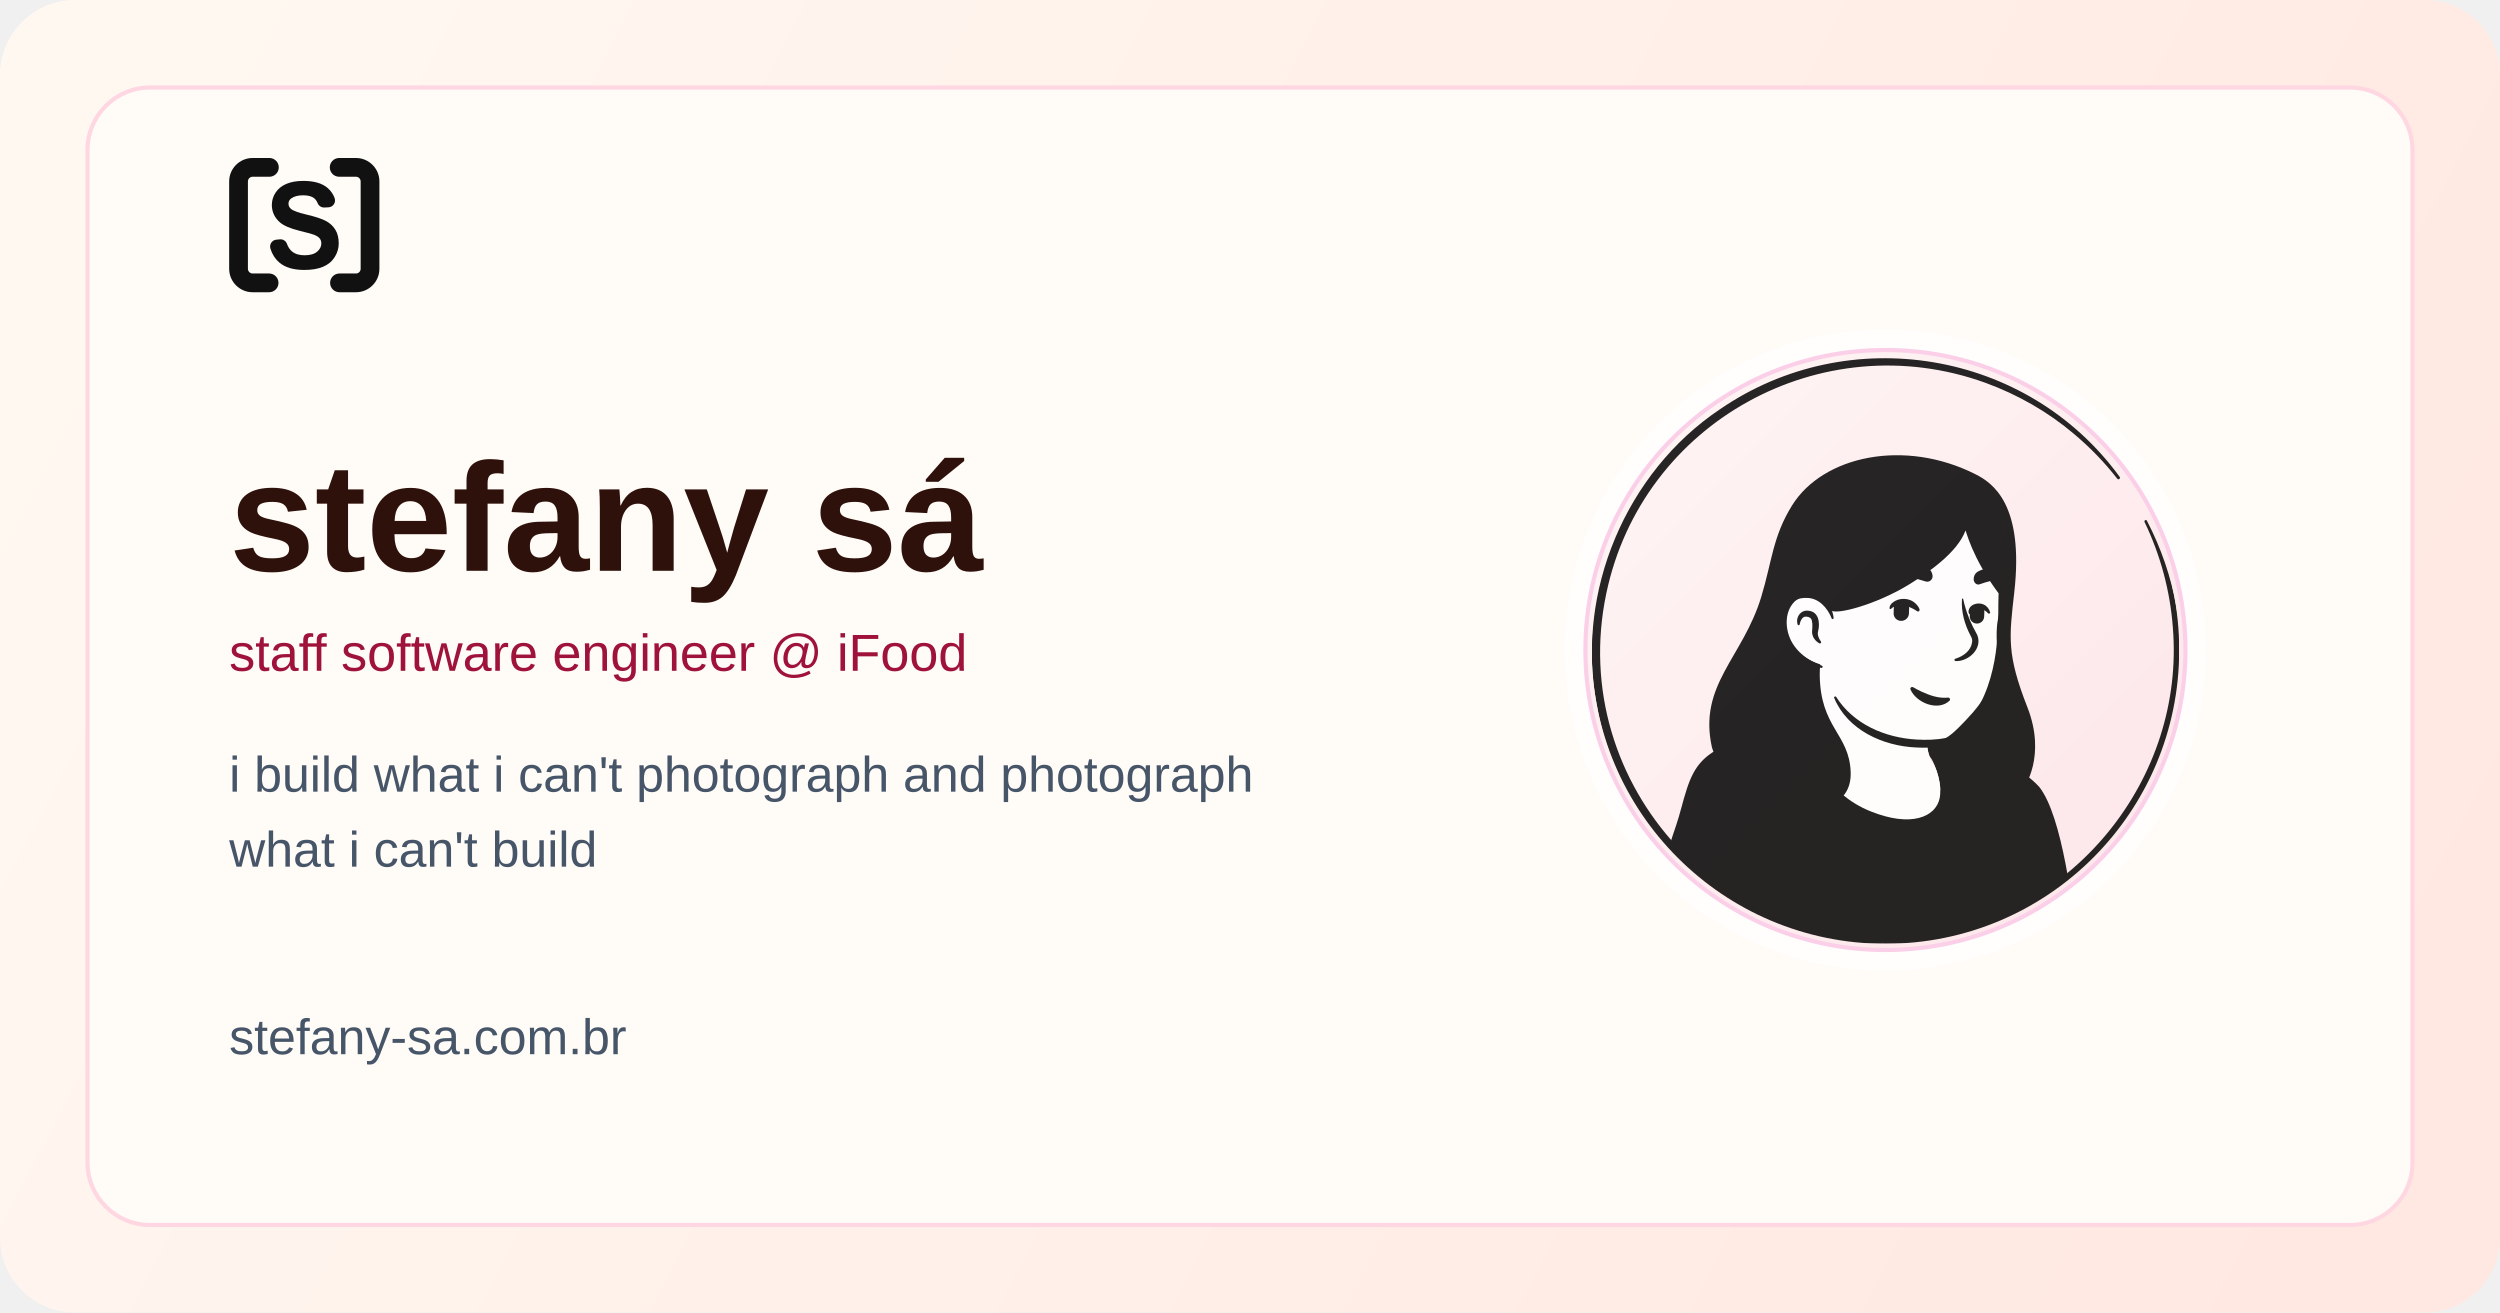
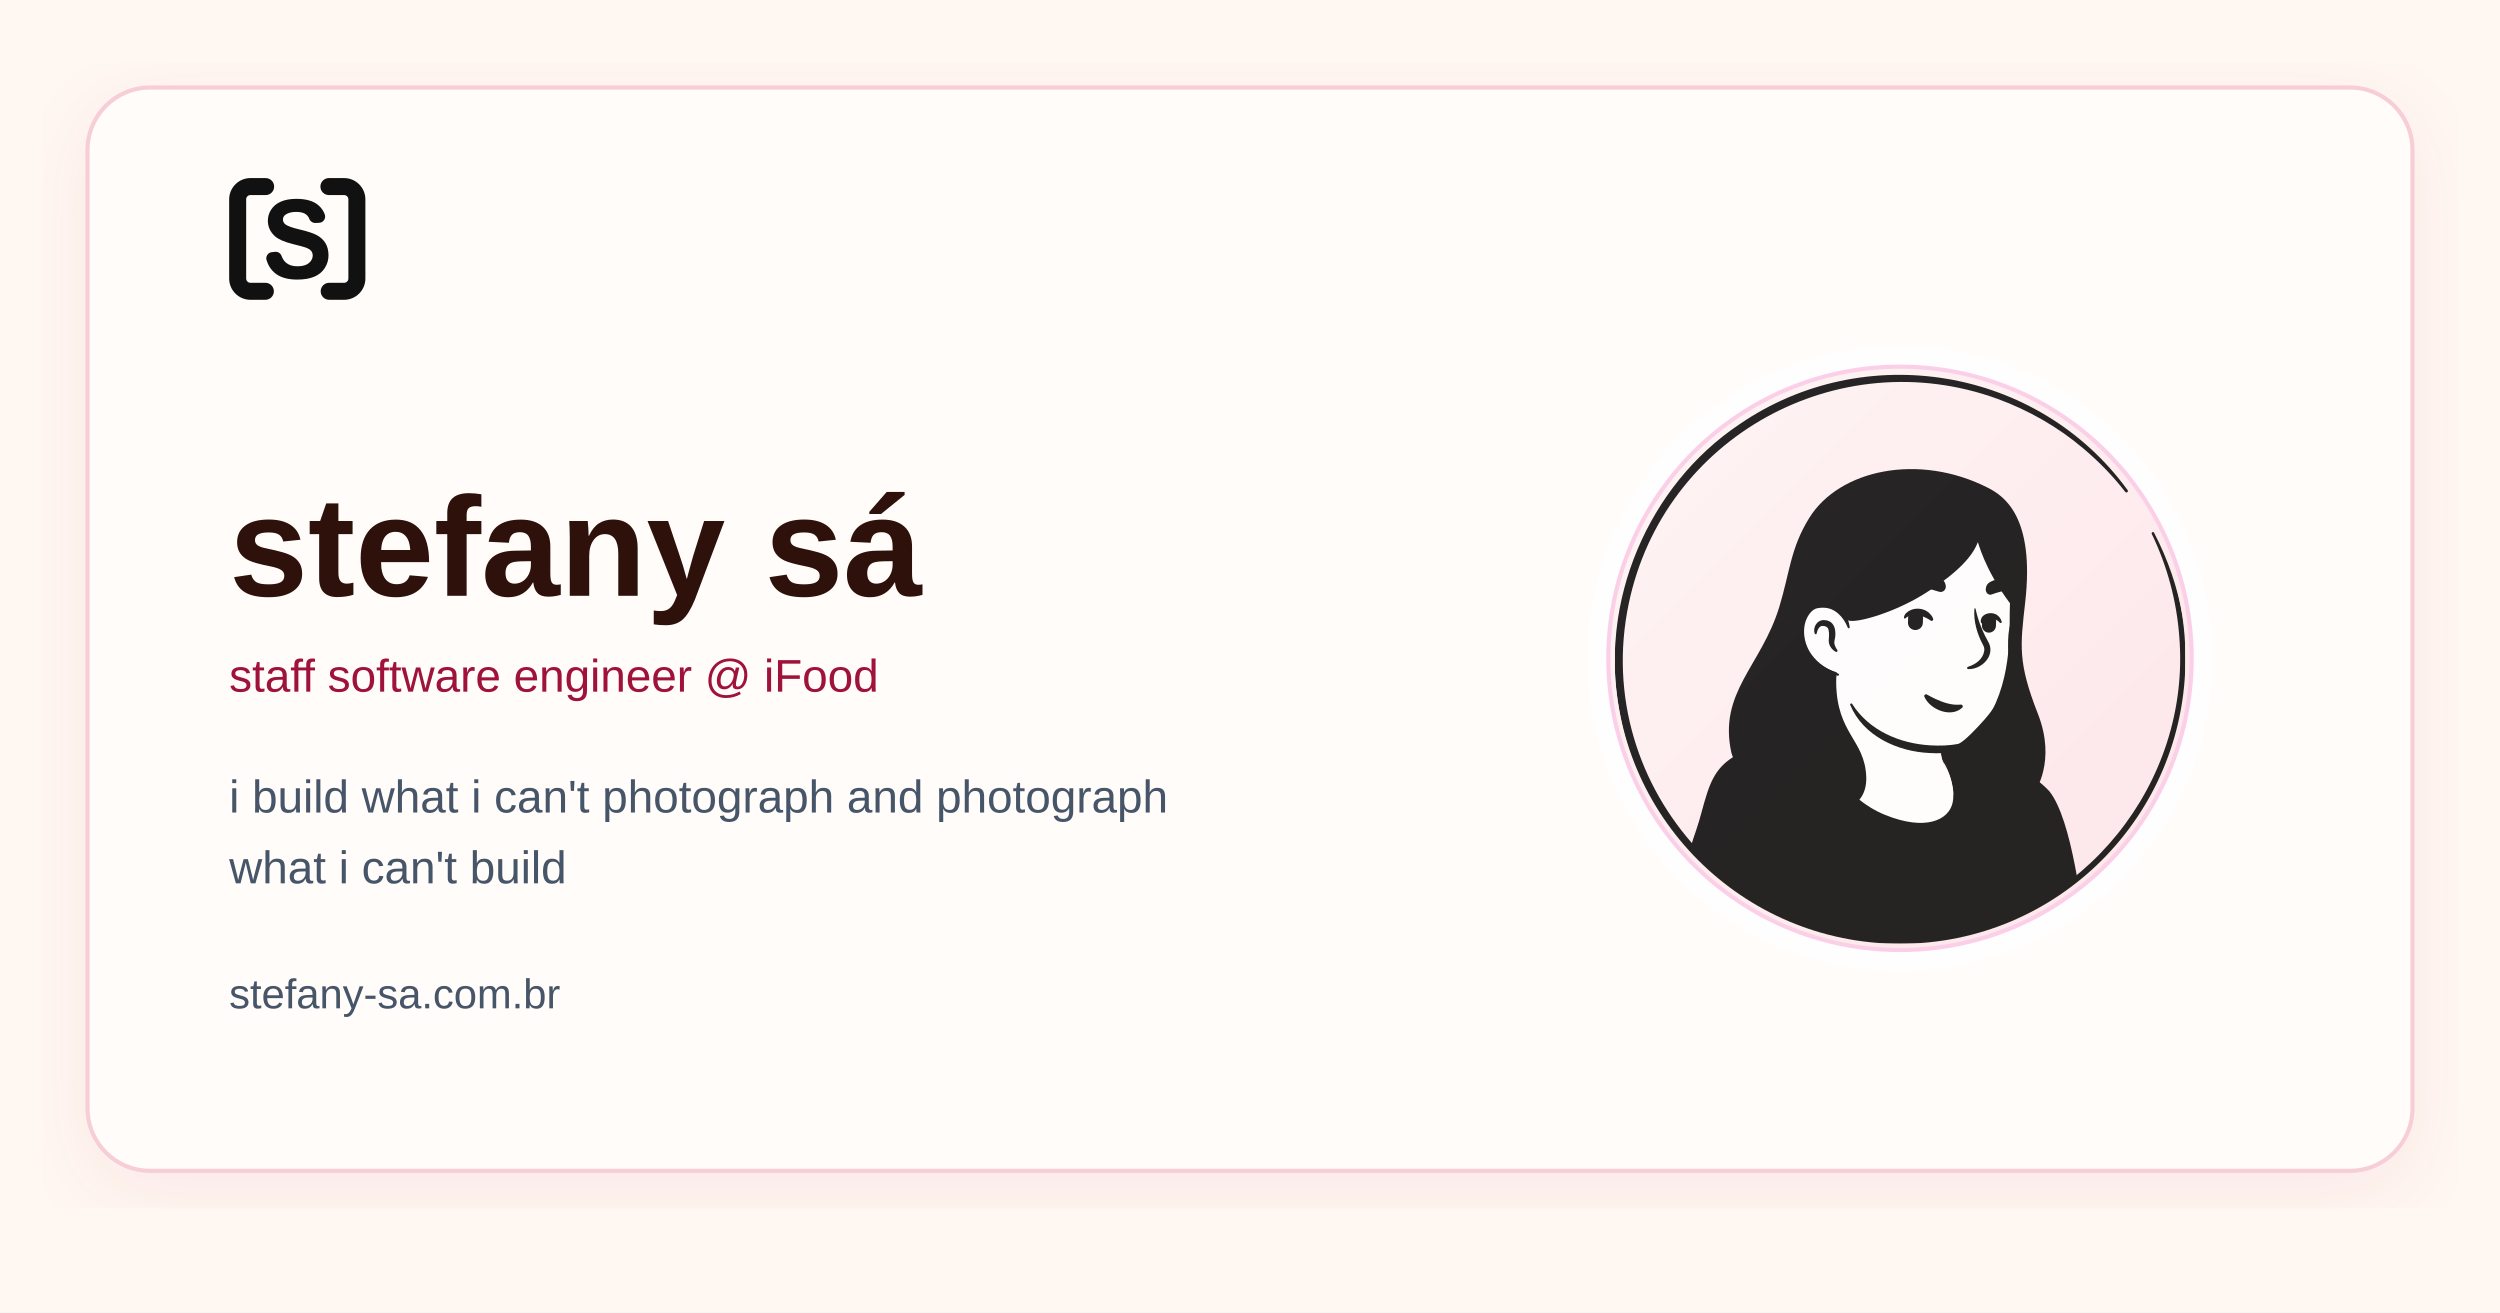
<svg xmlns="http://www.w3.org/2000/svg" width="1200" height="630" viewBox="0 0 1200 630" fill="none">
  <defs>
-     <linearGradient id="bg" x1="74" y1="44" x2="1124" y2="586" gradientUnits="userSpaceOnUse">
-       <stop stop-color="#FFF8F1" />
-       <stop offset="1" stop-color="#FFE8E1" />
-     </linearGradient>
    <linearGradient id="avatar-bg" x1="780" y1="148" x2="1038" y2="406" gradientUnits="userSpaceOnUse">
      <stop stop-color="#FFF5F5" />
      <stop offset="1" stop-color="#FDE7EA" />
    </linearGradient>
+     <filter id="card-shadow" x="20" y="20" width="1160" height="560" filterUnits="userSpaceOnUse" color-interpolation-filters="sRGB">
+       <feDropShadow dx="0" dy="10" stdDeviation="18" flood-color="#C2415B" flood-opacity="0.06" />
+     </filter>
  </defs>
-   <rect width="1200" height="630" rx="36" fill="url(#bg)" />
-   <rect x="42" y="42" width="1116" height="546" rx="30" fill="#FFFBF7" stroke="#FED7E2" stroke-width="2" />
-   <g transform="translate(110 72) scale(0.075)">
+   <rect width="1200" height="630" fill="#FFF7F2" />
+   <g filter="url(#card-shadow)">
+     <rect x="42" y="42" width="1116" height="520" rx="30" fill="#FFFCFA" stroke="#F7CDD6" stroke-width="2" />
+   </g>
+   <g transform="translate(110 82) scale(0.068)">
    <path d="M315.6,850.35c0-33.1-26.899-60-60-60H150c-16.5,0-30-13.5-30-30v-559.2c0-16.5,13.5-30,30-30h107.5c33.1,0,60-26.9,60-60c0-33.1-26.9-60-60-60H150c-82.7,0-150,67.3-150,150v559.2c0,82.7,67.3,150,150,150h105.5C288.7,910.35,315.6,883.45,315.6,850.35z" fill="#111111" />
    <path d="M706,910.35h105.5c82.7,0,150-67.3,150-150v-559.2c0-82.7-67.3-150-150-150H704c-33.101,0-60,26.9-60,60c0,33.1,26.899,60,60,60h107.5c16.5,0,30,13.5,30,30v559.2c0,16.5-13.5,30-30,30H706c-33.101,0-60,26.9-60,60S672.899,910.35,706,910.35z" fill="#111111" />
    <path d="M674.899,686.15c17.5-27.5,26.301-57.1,26.301-88.7c0-34.8-7.301-64.1-22-87.699c-14.7-23.7-34.9-42.301-60.9-56c-25.9-13.601-65.9-26.9-120-39.601c-54.1-12.8-88.2-25-102.2-36.8c-11-9.3-16.5-20.4-16.5-33.4c0-14.3,5.9-25.7,17.7-34.2c18.3-13.3,43.6-19.9,75.9-19.9c31.3,0,54.8,6.2,70.399,18.6c9.601,7.6,17.101,18.2,22.601,31.8c7,17.4,24.1,28.6,42.8,27.8l26.5-1.2c29.7-1.3,49.5-31.1,39.399-59.1c-9.1-25-23.899-46.5-44.6-64.5c-34.9-30.3-87-45.5-156.1-45.5c-42.301,0-78.5,6.4-108.4,19.2c-29.9,12.8-52.8,31.4-68.8,55.8c-15.9,24.4-23.9,50.7-23.9,78.7c0,43.6,16.9,80.5,50.7,110.8c24,21.5,65.9,39.699,125.5,54.5c46.3,11.5,76,19.5,89,24c19,6.8,32.4,14.699,40,23.899c7.6,9.101,11.5,20.2,11.5,33.2c0,20.3-9.1,38-27.2,53.2c-18.2,15.2-45.1,22.7-81,22.7c-33.8,0-60.7-8.5-80.6-25.5c-13.4-11.5-23.8-27.4-31.2-47.7c-6.8-18.9-25.6-30.7-45.6-28.8l-22.5,2.199c-27.9,2.7-46,30.4-37.7,57.101c11.4,36.5,30.1,66,56,88.3c37.3,32.2,90.8,48.3,160.399,48.3c47.801,0,87.801-6.7,119.801-20.1C632.6,734.15,657.399,713.65,674.899,686.15z" fill="#111111" />
  </g>
-   <text x="110" y="274" font-family="Rubik, Arial, sans-serif" font-size="74" font-weight="700" fill="#2F110B">
+   <text x="110" y="286" font-family="Rubik, Arial, sans-serif" font-size="68" font-weight="700" fill="#2F110B">
    stefany sá
  </text>
-   <text x="110" y="322" font-family="Rubik, Arial, sans-serif" font-size="25" font-weight="500" fill="#9F1239">
+   <text x="110" y="332" font-family="Rubik, Arial, sans-serif" font-size="22" font-weight="500" fill="#9F1239">
    staff software engineer @ iFood
  </text>
-   <text x="110" y="380" font-family="Rubik, Arial, sans-serif" font-size="24" font-weight="500" fill="#475569">
+   <text x="110" y="390" font-family="Rubik, Arial, sans-serif" font-size="22" font-weight="500" fill="#475569">
    i build what i can't photograph and photograph
  </text>
-   <text x="110" y="416" font-family="Rubik, Arial, sans-serif" font-size="24" font-weight="500" fill="#475569">
+   <text x="110" y="424" font-family="Rubik, Arial, sans-serif" font-size="22" font-weight="500" fill="#475569">
    what i can't build
  </text>
-   <text x="110" y="506" font-family="Rubik, Arial, sans-serif" font-size="24" font-weight="500" fill="#475569">
+   <text x="110" y="484" font-family="Rubik, Arial, sans-serif" font-size="20" font-weight="500" fill="#475569">
    stefany-sa.com.br
  </text>
-   <circle cx="905" cy="312" r="154" fill="#FFFFFF" fill-opacity="0.7" />
-   <circle cx="905" cy="312" r="144" fill="url(#avatar-bg)" stroke="#FBCFE8" stroke-width="2" />
-   <svg x="764" y="171" width="282" height="282" viewBox="0 36 1196 1196" fill="none">
+   <circle cx="912" cy="316" r="150" fill="#FFFFFF" fill-opacity="0.72" />
+   <circle cx="912" cy="316" r="140" fill="url(#avatar-bg)" stroke="#FBCFE8" stroke-width="2" />
+   <svg x="775" y="179" width="274" height="274" viewBox="0 36 1196 1196" fill="none">
    <mask id="avatar-mask0" maskUnits="userSpaceOnUse" x="0" y="36" width="1197" height="1197">
      <circle cx="598.033" cy="634.033" r="598.033" fill="#D9D9D9" />
    </mask>
    <g mask="url(#avatar-mask0)">
      <path d="M1130.2 370.588C1368.24 829.02 949.804 1346.27 450.98 1220C227.059 1164.31 47.059 970.196 9.804 742.353C-32.549 515.686 69.804 272.157 261.176 143.922C523.529 -36.471 887.059 23.529 1074.9 281.569C1076.08 282.745 1075.69 284.706 1074.12 285.882C1072.94 287.059 1070.98 286.667 1069.8 285.098C1043.92 251.765 1014.51 221.569 982.353 194.51C929.412 149.412 867.451 114.118 801.961 90.196C468.627 -30.588 102.745 170.196 29.804 518.824C-52.549 909.412 279.608 1269.02 675.686 1215.29C981.176 1176.86 1208.24 894.902 1183.14 588.235C1177.65 514.118 1158.04 440.784 1125.49 373.333C1124.71 372.157 1125.49 370.588 1126.67 369.804C1127.84 369.02 1129.41 369.412 1130.2 370.588Z" fill="black" />
      <path d="M982.056 1259.44L102.474 1266.03C102.474 1266.03 138.742 1118.77 181.237 992.378C196.99 945.486 203.951 885.773 241.317 857.565C283.446 825.693 342.793 813.97 381.992 800.049C402.873 792.723 418.626 793.089 433.279 789.059C433.279 790.891 433.646 792.356 433.646 794.188C433.646 794.188 473.21 911.783 576.152 953.546C660.044 987.615 709.866 964.902 717.559 927.169C722.321 902.991 707.301 863.426 699.608 850.604C695.212 846.941 692.282 841.446 690.816 835.951L687.885 823.861C694.846 822.396 701.44 820.564 708.034 818.366C710.232 817.634 714.628 824.228 716.46 823.495C763.718 835.951 858.966 867.09 902.927 915.446C957.145 973.328 982.056 1259.44 982.056 1259.44Z" fill="black" />
      <mask id="avatar-mask1" maskUnits="userSpaceOnUse" x="102" y="789" width="881" height="478">
        <path d="M982.056 1259.44L102.474 1266.03C102.474 1266.03 138.742 1118.77 181.237 992.378C196.99 945.486 203.951 885.773 241.317 857.565C283.446 825.693 342.793 813.97 381.992 800.049C402.873 792.723 418.626 793.089 433.279 789.059C433.279 790.891 433.646 792.356 433.646 794.188C433.646 794.188 473.21 911.783 576.152 953.546C660.044 987.615 709.866 964.902 717.559 927.169C722.321 902.991 707.301 863.426 699.608 850.604C695.212 846.941 692.282 841.446 690.816 835.951L687.885 823.861C694.846 822.396 701.44 820.564 708.034 818.366C710.232 817.634 714.628 824.228 716.46 823.495C763.718 835.951 858.966 867.09 902.927 915.446C957.145 973.328 982.056 1259.44 982.056 1259.44Z" fill="black" />
      </mask>
      <g mask="url(#avatar-mask1)">
        <path d="M482.406 854.523L433.189 903.741L482.406 952.958L531.623 903.741L482.406 854.523Z" fill="white" />
        <path d="M675.417 854.409L626.2 903.627L675.417 952.844L724.635 903.627L675.417 854.409Z" fill="white" />
        <path d="M289.652 854.377L240.435 903.594L289.652 952.812L338.869 903.594L289.652 854.377Z" fill="white" />
        <path d="M865.593 854.522L816.375 903.739L865.593 952.956L914.81 903.739L865.593 854.522Z" fill="white" />
        <path d="M393.257 1044.66L344.04 1093.87L393.257 1143.09L442.475 1093.87L393.257 1044.66Z" fill="white" />
        <path d="M586.269 1044.54L537.052 1093.76L586.269 1142.98L635.487 1093.76L586.269 1044.54Z" fill="white" />
        <path d="M776.443 1044.65L727.226 1093.87L776.443 1143.09L825.661 1093.87L776.443 1044.65Z" fill="white" />
      </g>
      <path d="M989.018 1265.67C727.452 1268.23 360.013 1274.09 102.476 1275.19C97.347 1275.19 92.951 1271.16 92.951 1266.03C111.634 1187.27 134.347 1109.24 158.526 1031.94C162.556 1019.12 166.585 1006.3 170.981 993.843C179.774 968.566 185.269 942.556 193.694 916.912C209.447 868.189 230.328 846.941 276.487 826.06C307.992 811.772 340.23 803.713 372.102 793.455L381.627 790.158C397.379 784.297 417.162 783.564 431.449 779.901C436.578 778.802 441.34 781.732 442.806 786.495C443.172 786.861 443.538 792.723 443.538 793.455L434.013 784.663C438.043 784.663 441.707 787.228 442.806 790.891C445.736 799.317 449.766 808.109 453.796 816.535C482.37 874.783 528.163 927.169 590.807 948.783C623.045 960.14 664.441 968.932 693.382 949.15C707.303 939.625 711.699 922.773 708.768 906.654C706.204 889.436 700.343 871.119 691.917 855.733L693.748 857.931C687.154 851.337 684.224 841.446 683.857 832.654L683.125 825.327C682.392 822.03 683.857 818.733 687.521 818.366C693.748 817.267 699.976 815.436 705.838 813.604C706.937 813.238 709.135 812.505 710.234 812.871C714.996 813.97 715.729 816.535 718.66 818.366C718.293 818.366 717.56 817.634 715.729 818.366H719.026C742.105 824.228 764.818 831.188 787.165 839.614C832.225 856.832 877.285 876.248 910.988 912.516C958.612 972.229 980.226 1160.89 989.751 1241.12C989.751 1241.86 990.85 1253.21 991.216 1254.31L991.583 1256.51V1257.61V1257.97C991.583 1260.54 990.484 1263.84 989.018 1265.67ZM975.097 1253.21C973.998 1254.31 972.899 1255.78 972.899 1257.24C972.899 1257.97 972.533 1258.71 972.899 1259.44V1259.07C972.899 1257.61 972.533 1253.21 972.167 1251.38C962.642 1161.63 951.285 1070.04 926.374 983.219C917.948 956.843 908.79 928.635 887.176 911.05C856.77 884.674 819.403 867.822 782.036 853.535C760.422 845.476 738.076 838.149 715.362 832.287L720.858 831.921C717.927 833.02 715.729 832.654 713.531 831.555C710.6 830.089 708.036 827.525 706.57 825.327C707.303 825.693 709.867 826.06 711.333 825.693H711.699H711.333L710.234 826.06C703.64 827.525 696.679 828.258 690.085 828.99L694.481 822.03C697.412 829.723 699.243 839.248 706.57 843.278C713.531 852.436 716.828 863.426 720.491 874.05C725.254 888.704 728.917 904.09 728.184 919.843C726.353 963.803 681.659 982.12 643.194 979.19C582.381 974.794 525.598 944.387 486.034 898.961C459.657 868.921 438.776 834.485 424.855 797.119L433.647 803.347C428.518 803.347 424.489 799.683 424.122 794.554L423.756 789.792L435.479 798.218C428.152 800.049 421.191 801.148 414.597 801.881C394.815 804.079 377.231 811.772 358.181 817.267C332.537 824.961 307.26 832.654 283.814 843.278C261.467 853.901 238.754 865.991 226.299 888.337C213.477 910.318 206.883 935.962 199.922 960.873C193.328 986.516 183.803 1012.16 175.744 1037.8C151.565 1114 130.318 1190.93 110.902 1268.6L101.743 1256.88C354.518 1255.04 719.026 1253.21 975.097 1253.21Z" fill="black" />
      <path d="M708.4 935.731C700.706 973.464 650.884 996.177 566.992 962.107C479.803 926.939 442.07 843.047 432.546 818.136C484.2 721.422 448.298 654.382 448.298 654.382C567.359 644.124 671.399 783.333 671.399 783.333L687.518 852.205C688.984 858.067 691.914 863.196 696.31 866.859C704.003 880.414 713.162 911.552 708.4 935.731Z" fill="white" />
      <path d="M840.65 425.786C847.244 456.558 850.541 481.469 832.59 563.53C815.006 645.223 857.868 662.075 756.392 792.858C714.995 846.344 614.618 831.324 533.291 776.007C505.815 757.323 494.092 709.333 473.577 675.263C457.458 648.52 450.132 676.362 428.884 653.283C399.943 621.778 365.141 558.401 382.359 446.301C410.201 264.596 554.172 243.348 660.777 263.497C768.115 284.012 823.066 344.825 840.65 425.786Z" fill="white" />
      <path d="M447.201 685.887C438.775 671.6 427.785 659.144 417.527 645.956C407.636 632.402 399.577 617.382 392.983 601.995C349.388 495.024 366.24 344.458 473.211 281.448C517.538 255.804 571.024 249.576 620.846 253.606C727.451 261.299 825.264 310.389 848.343 423.221C860.799 473.044 843.947 524.331 834.422 573.054C830.026 597.233 833.689 622.144 833.323 647.055C832.957 672.333 825.996 697.61 816.471 721.056C810.61 737.175 800.352 751.462 789.729 764.65C772.144 785.898 754.56 807.512 732.213 823.997C727.085 827.661 717.926 829.492 711.698 830.225C694.48 832.789 677.629 833.522 660.411 832.423C593.004 829.492 520.835 796.888 493.726 731.68C492.627 729.115 496.29 727.284 497.756 729.482C532.924 785.165 597.4 812.641 661.51 816.304C681.292 817.403 701.441 817.037 720.857 813.007C730.382 808.245 738.807 799.819 746.867 792.126C766.649 772.343 786.798 751.096 801.085 726.917C818.303 694.313 827.828 658.778 824.897 621.778C824.165 605.292 823.798 588.074 827.095 571.589C830.026 555.104 833.689 539.351 835.887 522.5C838.086 506.381 839.185 489.895 839.185 473.776C837.353 426.518 821.967 377.795 791.927 341.161C725.619 258.735 568.826 237.121 480.538 293.537C424.854 327.973 398.844 392.449 390.418 455.093C377.596 530.193 381.26 604.193 440.973 658.778L458.557 677.095C465.518 685.154 453.062 694.679 447.201 685.887Z" fill="black" />
      <path d="M490.428 569.391C490.428 569.391 479.071 514.44 425.585 521.034C379.427 526.895 363.308 637.53 468.081 668.302" fill="white" />
      <path d="M463.32 620.312C454.894 615.55 449.033 607.49 448.666 597.599C449.033 590.272 450.132 581.847 448.3 574.52C447.201 567.559 439.874 565.728 434.379 566.094C428.518 567.193 424.854 574.52 423.755 580.381C423.755 580.748 423.389 581.847 423.389 582.213C423.022 584.045 420.092 584.045 419.359 582.213C414.597 567.926 425.221 552.173 440.607 554.005C462.221 555.47 465.152 578.183 461.122 595.401C458.924 602.728 461.854 609.322 465.884 615.55L466.617 616.649C468.449 618.847 465.518 621.778 463.32 620.312Z" fill="black" />
      <path d="M756.391 530.559C761.886 556.569 772.143 580.747 784.965 603.46C796.322 631.302 767.015 657.679 741.005 656.58C738.074 656.58 737.707 652.55 740.272 651.817C756.757 646.689 771.777 635.698 774.341 618.847C775.441 613.718 773.975 609.322 771.411 604.926C759.322 582.213 751.995 556.203 753.826 530.559C753.826 528.727 756.391 528.727 756.391 530.559Z" fill="black" />
      <path d="M488.597 569.757C480.171 548.143 461.854 527.628 437.31 527.995C435.112 527.628 431.448 528.361 429.25 528.361C423.022 528.727 417.894 530.925 413.131 535.321C389.686 558.767 393.715 600.164 412.765 626.174C419.359 635.332 427.785 643.392 437.31 649.986C446.835 656.58 457.458 661.709 468.815 666.105C471.379 666.837 470.28 670.867 467.716 670.501C443.171 665.372 419.725 653.283 403.606 633.134C378.695 603.094 373.567 552.906 403.24 523.599C409.834 517.737 418.993 513.341 428.151 513.341C431.082 513.341 435.478 512.608 438.409 513.341C453.795 514.074 468.449 521.767 477.973 533.856C486.399 544.114 491.162 556.569 492.627 569.025C492.627 571.223 489.33 571.955 488.597 569.757Z" fill="black" />
      <path d="M887.024 750.539C844.529 642.102 850.024 608.032 860.281 516.814C880.796 337.307 815.954 293.713 781.884 276.495C636.814 202.86 470.496 238.762 407.851 339.872C368.653 402.882 367.188 453.437 345.207 525.972C307.474 650.161 216.622 705.112 244.83 832.232C283.662 957.521 532.041 1012.84 527.278 882.421C524.348 803.658 465.367 793.034 464.268 684.231C464.268 676.904 464.634 669.944 465.367 663.35C364.257 631.478 380.376 523.041 426.168 517.18C458.04 513.15 474.892 531.101 483.317 546.121C484.05 548.319 485.149 550.151 486.248 552.349C493.575 564.804 580.031 541.358 645.972 500.695C684.438 476.883 744.518 435.853 761.003 390.793C761.736 388.961 773.459 445.377 828.41 518.645C825.845 562.24 836.835 671.043 781.152 760.796C740.854 826.371 690.3 832.232 690.3 832.232C690.3 875.827 767.597 873.629 799.835 880.956C840.133 889.748 880.064 913.926 880.064 913.926C880.064 913.926 926.222 850.549 887.024 750.539Z" fill="black" />
      <path d="M728.551 737.174C705.105 759.521 660.778 741.57 649.055 714.461C647.59 711.164 651.253 708.233 654.184 709.699C660.412 712.996 665.907 716.293 671.768 718.857C688.62 726.55 706.204 732.778 724.887 730.947C728.551 730.214 731.115 734.61 728.551 737.174Z" fill="black" />
      <path d="M629.394 574.693C620.601 574.327 614.007 567 614.74 558.208L615.106 547.951C615.473 539.158 622.799 532.564 631.592 533.297C640.384 533.663 646.978 540.99 646.245 549.782L645.879 560.04C645.512 568.466 638.186 575.06 629.394 574.693Z" fill="black" />
      <path d="M783.621 580.189C775.562 579.822 769.334 572.862 769.701 564.803L770.067 555.278C770.433 547.218 777.394 540.99 785.453 541.357C793.513 541.723 799.74 548.684 799.374 556.743L799.008 566.268C798.641 574.327 791.681 580.555 783.621 580.189Z" fill="black" />
      <path d="M662.364 554.911C650.275 546.852 637.087 541.356 622.433 544.287C617.671 545.02 612.908 546.485 609.978 549.782C608.878 551.248 606.314 550.881 606.314 548.683C606.68 541.357 612.908 536.594 618.77 533.663C630.126 527.802 645.879 528.901 656.136 536.594C659.8 538.792 672.255 552.347 665.661 555.277C664.196 556.01 663.463 555.644 662.364 554.911Z" fill="black" />
      <path d="M767.137 556.743C767.137 541.356 786.187 535.861 797.91 541.356C804.504 544.287 809.266 550.149 811.098 557.109C811.831 559.307 808.534 561.139 807.068 559.307C800.841 551.98 790.217 548.317 781.791 552.713C779.227 554.178 778.86 555.277 778.128 556.743C778.128 564.07 767.504 563.703 767.137 556.743Z" fill="black" />
      <path d="M679.948 494.465C687.642 497.029 695.335 490.069 693.869 481.643C693.137 477.247 691.305 472.851 687.642 469.554C676.651 459.663 631.225 450.87 603.75 463.692C579.571 475.415 644.78 482.742 679.948 494.465Z" fill="black" />
      <path d="M789.485 500.326C783.258 502.524 776.663 495.93 777.762 488.237C778.129 484.207 779.594 480.178 782.525 477.247C791.317 468.455 821.357 461.494 840.407 475.049C856.892 486.406 818.06 489.703 789.485 500.326Z" fill="black" />
    </g>
  </svg>
</svg>
